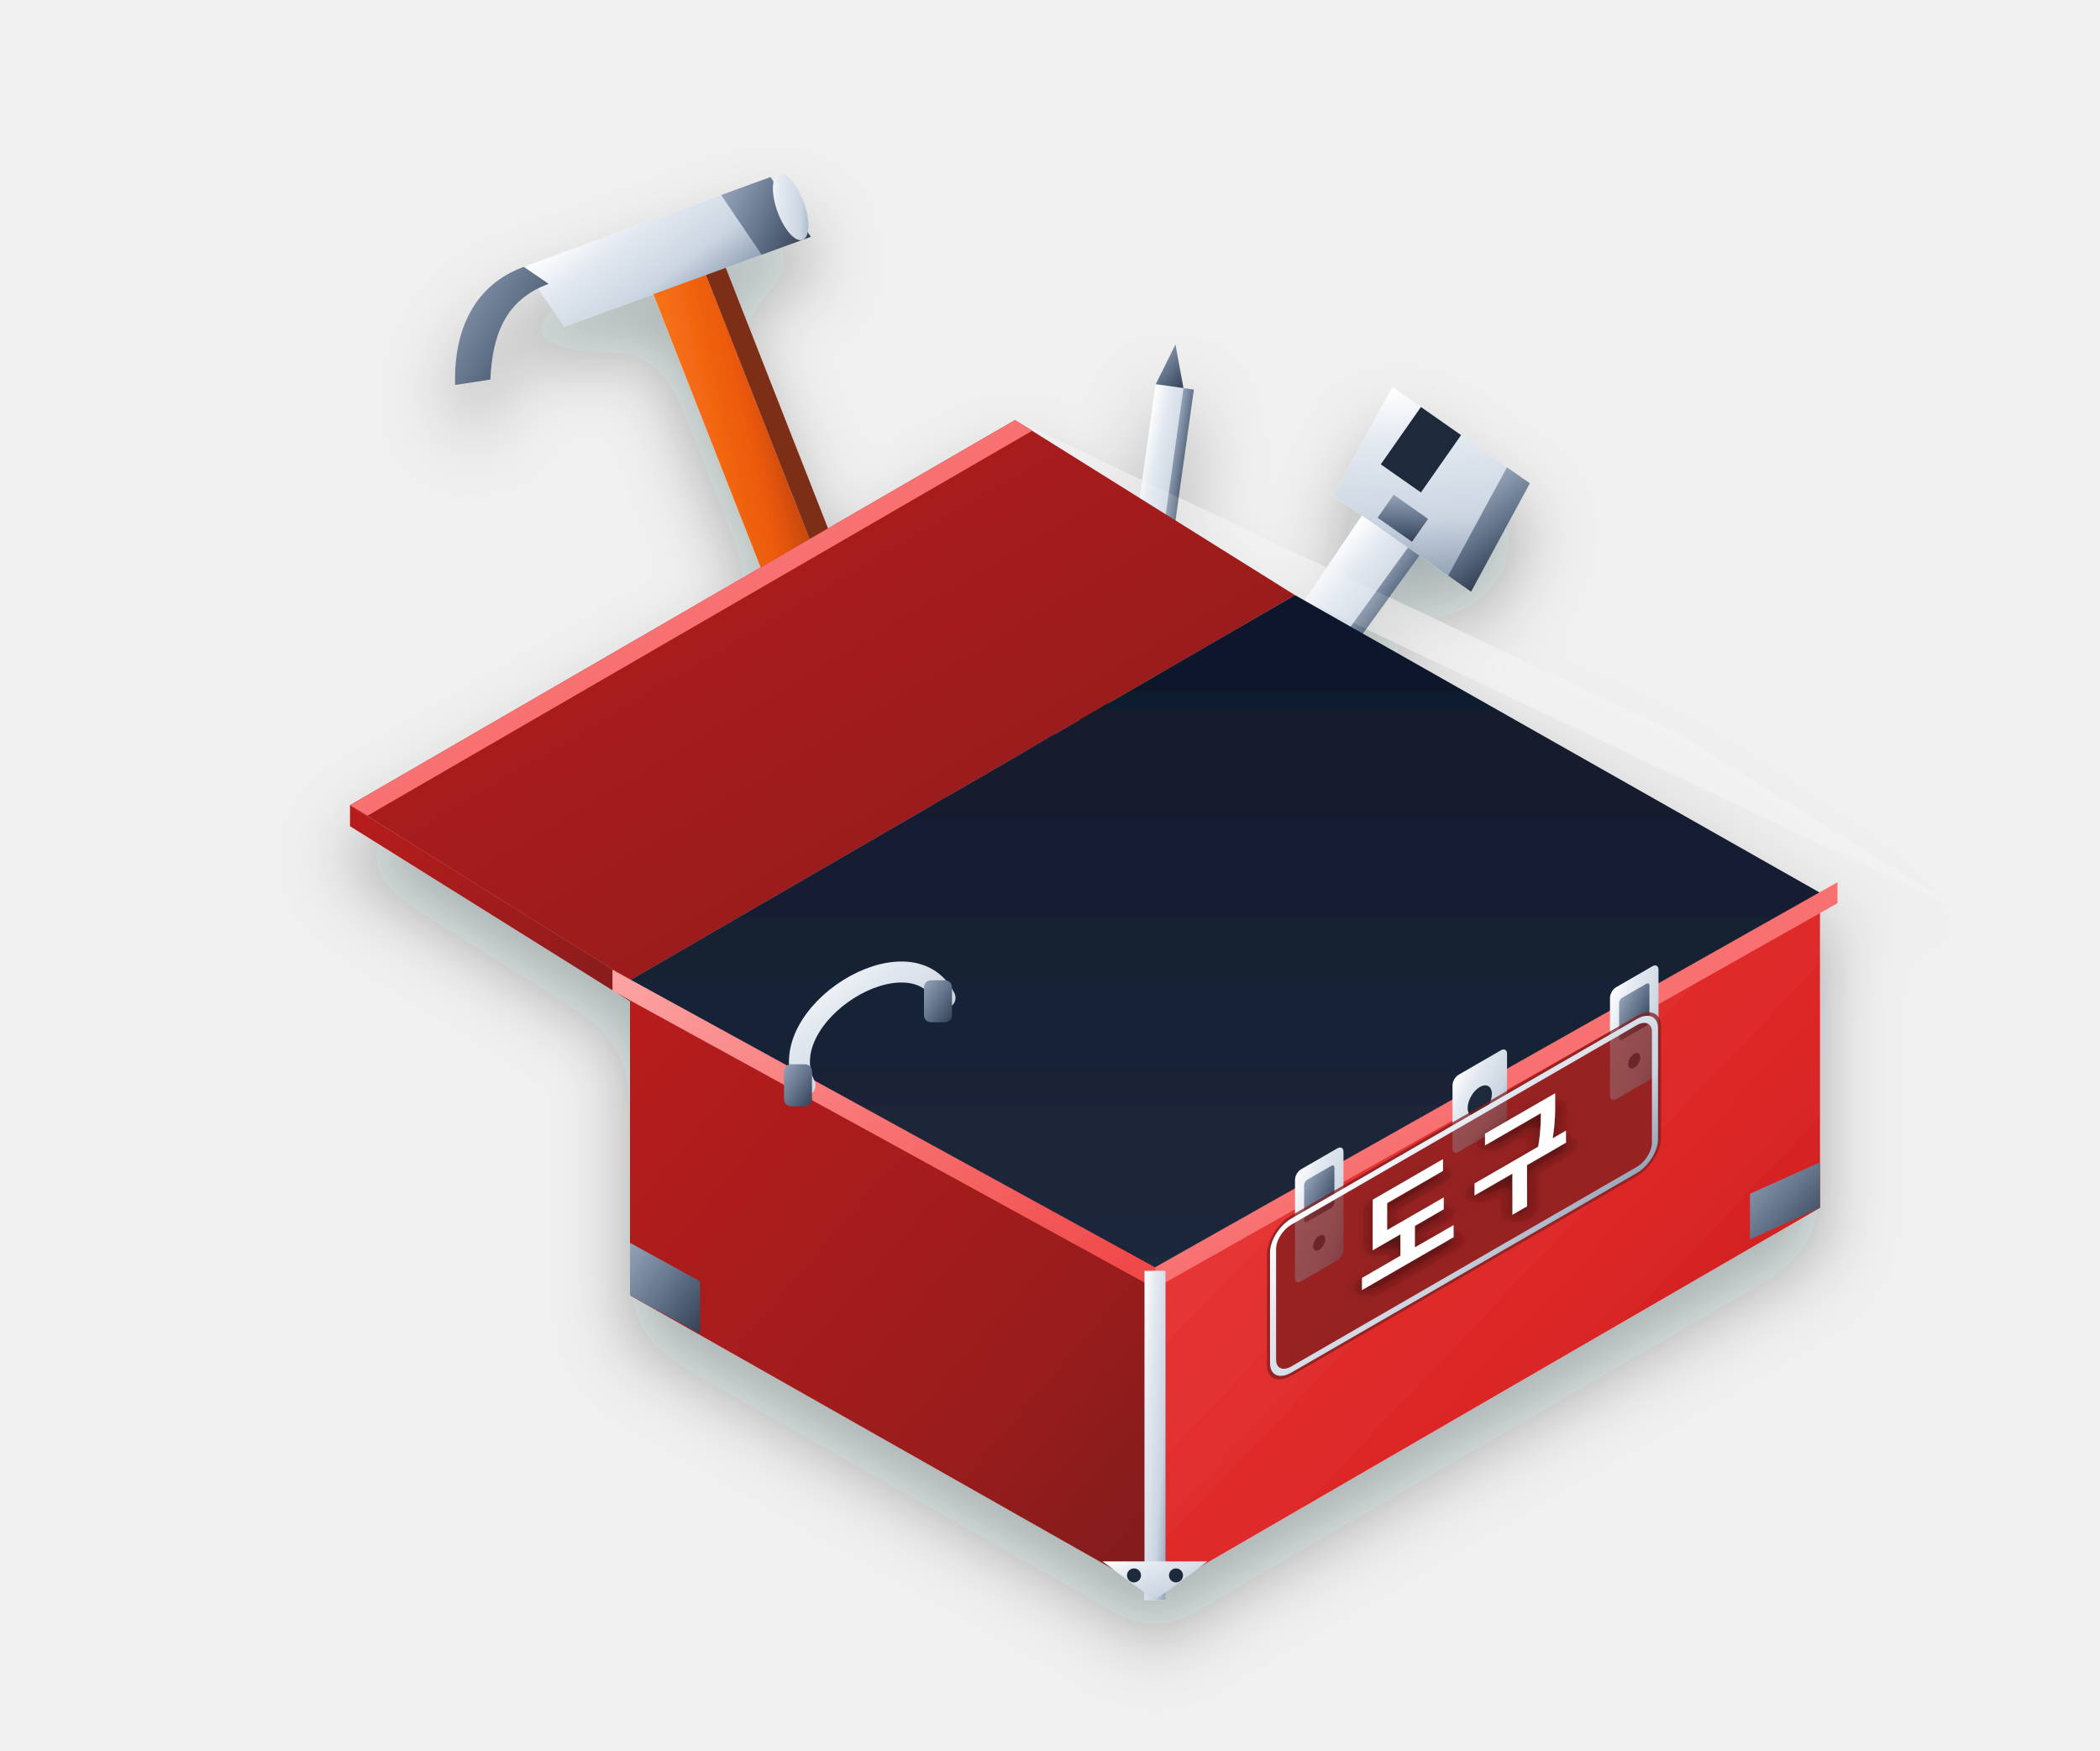
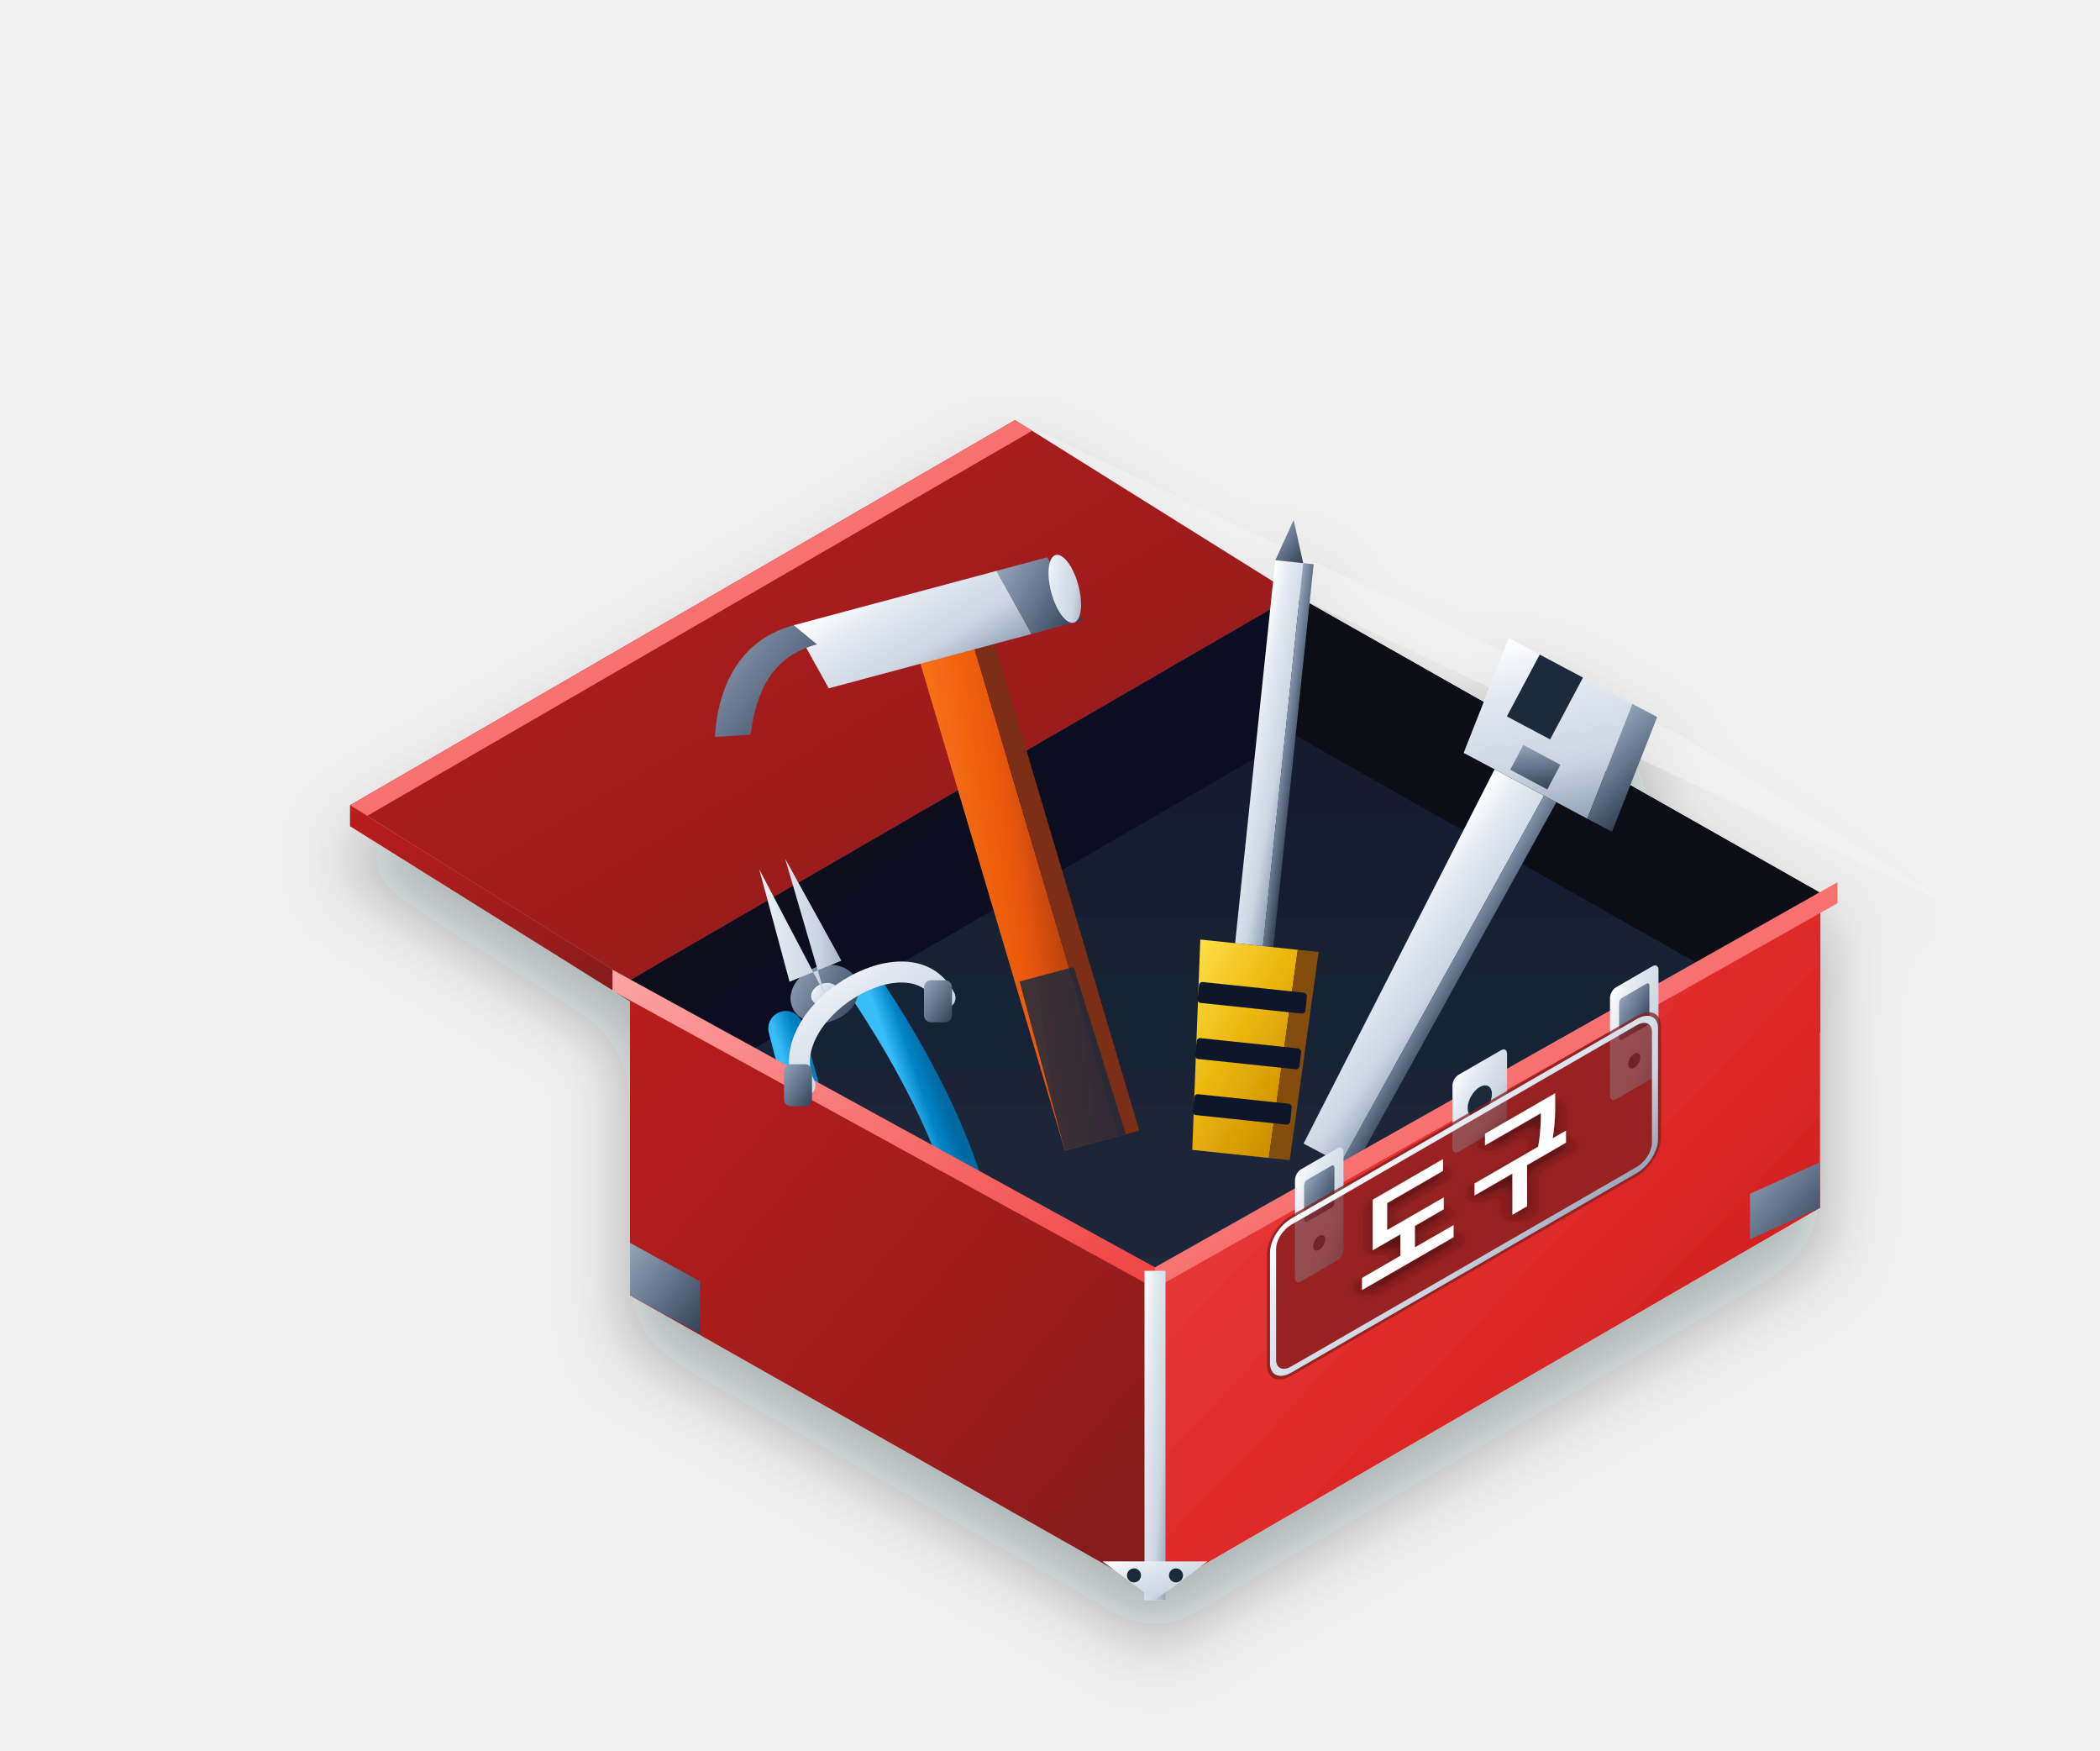
<svg xmlns="http://www.w3.org/2000/svg" viewBox="0 0 600 500" width="100%" height="100%">
  <defs>
    <linearGradient id="isoRedFront" x1="0%" y1="0%" x2="100%" y2="100%">
      <stop offset="0%" stop-color="#ef4444" />
      <stop offset="60%" stop-color="#dc2626" />
      <stop offset="100%" stop-color="#b91c1c" />
    </linearGradient>
    <linearGradient id="isoRedSide" x1="0%" y1="0%" x2="100%" y2="100%">
      <stop offset="0%" stop-color="#b91c1c" />
      <stop offset="70%" stop-color="#991b1b" />
      <stop offset="100%" stop-color="#7f1d1d" />
    </linearGradient>
    <linearGradient id="isoRedTop" x1="0%" y1="0%" x2="100%" y2="100%">
      <stop offset="0%" stop-color="#fca5a5" />
      <stop offset="50%" stop-color="#f87171" />
      <stop offset="100%" stop-color="#ef4444" />
    </linearGradient>
    <linearGradient id="isoMetalLight" x1="0%" y1="0%" x2="100%" y2="100%">
      <stop offset="0%" stop-color="#ffffff" />
      <stop offset="30%" stop-color="#e2e8f0" />
      <stop offset="70%" stop-color="#cbd5e1" />
      <stop offset="100%" stop-color="#94a3b8" />
    </linearGradient>
    <linearGradient id="isoMetalDark" x1="0%" y1="0%" x2="100%" y2="100%">
      <stop offset="0%" stop-color="#94a3b8" />
      <stop offset="50%" stop-color="#64748b" />
      <stop offset="100%" stop-color="#334155" />
    </linearGradient>
    <linearGradient id="isoWood" x1="0%" y1="0%" x2="100%" y2="100%">
      <stop offset="0%" stop-color="#f97316" />
      <stop offset="50%" stop-color="#ea580c" />
      <stop offset="100%" stop-color="#9a3412" />
    </linearGradient>
    <linearGradient id="isoYellow" x1="0%" y1="0%" x2="100%" y2="100%">
      <stop offset="0%" stop-color="#fde047" />
      <stop offset="50%" stop-color="#eab308" />
      <stop offset="100%" stop-color="#ca8a04" />
    </linearGradient>
    <linearGradient id="isoBlue" x1="0%" y1="0%" x2="100%" y2="100%">
      <stop offset="0%" stop-color="#38bdf8" />
      <stop offset="50%" stop-color="#0284c7" />
      <stop offset="100%" stop-color="#0369a1" />
    </linearGradient>
    <linearGradient id="innerCavity" x1="0%" y1="0%" x2="0%" y2="100%">
      <stop offset="0%" stop-color="#0f172a" />
      <stop offset="100%" stop-color="#1e293b" />
    </linearGradient>
+     <linearGradient id="innerWallShadow" x1="0%" y1="0%" x2="100%" y2="100%">
+       <stop offset="0%" stop-color="#020617" />
+       <stop offset="100%" stop-color="#0f172a" />
+     </linearGradient>
    <filter id="isoDropShadow" x="-20%" y="-20%" width="140%" height="140%">
      <feDropShadow dx="0" dy="12" stdDeviation="10" flood-color="#0f172a" flood-opacity="0.3" />
    </filter>
    <filter id="textGlow" x="-20%" y="-20%" width="140%" height="140%">
      <feDropShadow dx="0" dy="2" stdDeviation="3" flood-color="#000000" flood-opacity="0.5" />
    </filter>
  </defs>
  <g filter="url(#isoDropShadow)">
-     <g id="iso-tools-back">
-       <g transform="translate(230, 180) rotate(-20)">
-         <path d="M -8 -110 L 8 -110 L 12 50 L -4 50 Z" fill="url(#isoWood)" />
-         <path d="M 8 -110 L 14 -110 L 18 50 L 12 50 Z" fill="#7c2d12" />
-         <path d="M -4 10 L 12 10 L 14 50 L -4 50 Z" fill="#1e293b" opacity="0.85" />
-         <path d="M -40 -125 L 20 -125 L 25 -105 L -35 -105 Z" fill="url(#isoMetalLight)" />
-         <path d="M 20 -125 L 35 -125 L 40 -105 L 25 -105 Z" fill="url(#isoMetalDark)" />
-         <ellipse cx="37.5" cy="-115" rx="4" ry="10" fill="url(#isoMetalLight)" />
-         <path d="M -40 -125 C -55 -125 -65 -115 -70 -100 L -60 -98 C -55 -110 -48 -118 -35 -118 Z" fill="url(#isoMetalDark)" />
-       </g>
-       <g transform="translate(330, 140) rotate(8)">
-         <rect x="-4" y="-30" width="8" height="110" fill="url(#isoMetalLight)" />
-         <rect x="4" y="-30" width="3" height="110" fill="url(#isoMetalDark)" />
-         <path d="M -4 -30 L 0 -42 L 4 -30 Z" fill="url(#isoMetalDark)" />
-         <path d="M -14 50 L 14 50 L 12 110 L -10 110 Z" fill="url(#isoYellow)" />
-         <path d="M 14 50 L 20 50 L 18 110 L 12 110 Z" fill="#854d0e" />
-         <rect x="-13" y="62" width="31" height="6" rx="1" fill="#0f172a" />
-         <rect x="-12" y="78" width="30" height="6" rx="1" fill="#0f172a" />
-         <rect x="-11" y="94" width="28" height="6" rx="1" fill="#0f172a" />
-       </g>
-       <g transform="translate(390, 160) rotate(35)">
-         <path d="M -8 -10 L 8 -10 L 6 110 L -6 110 Z" fill="url(#isoMetalLight)" />
-         <path d="M 8 -10 L 12 -10 L 10 110 L 6 110 Z" fill="url(#isoMetalDark)" />
-         <path d="M -22 -45 L 18 -45 L 22 -10 L -18 -10 Z" fill="url(#isoMetalLight)" />
-         <path d="M 18 -45 L 26 -45 L 30 -10 L 22 -10 Z" fill="url(#isoMetalDark)" />
-         <path d="M -12 -45 L 2 -45 L 2 -25 L -12 -25 Z" fill="#1e293b" />
-         <rect x="-4" y="-20" width="12" height="8" fill="url(#isoMetalDark)" />
-       </g>
-       <g transform="translate(270, 165) rotate(-12)">
+     <g id="iso-open-lid">
+       <path d="M 180 280 L 100 230 L 290 120 L 370 170 Z" fill="url(#isoRedSide)" />
+       <path d="M 370 170 L 290 120 L 480 210 L 560 260 Z" opacity="0.12" fill="#ffffff" />
+       <path d="M 100 230 L 290 120 L 295 123 L 105 233 Z" fill="url(#isoRedTop)" />
+       <path d="M 100 230 L 180 280 L 180 286 L 100 236 Z" fill="url(#isoRedSide)" />
+     </g>
+     <g id="iso-interior-cavity">
+       <path d="M 180 280 L 370 170 L 520 255 L 330 365 Z" fill="url(#innerCavity)" />
+       <path d="M 180 280 L 370 170 L 370 210 L 180 320 Z" fill="url(#innerWallShadow)" />
+       <path d="M 370 170 L 520 255 L 520 295 L 370 210 Z" fill="#090d16" />
+     </g>
+     <g id="iso-tools">
+       <g transform="translate(230, 270) rotate(-22)">
        <path d="M -14 20 C -18 50 -20 80 -12 110" stroke="url(#isoBlue)" stroke-width="10" stroke-linecap="round" fill="none" />
        <path d="M 12 20 C 18 50 20 80 12 110" stroke="url(#isoBlue)" stroke-width="10" stroke-linecap="round" fill="none" />
        <ellipse cx="0" cy="15" rx="10" ry="8" fill="url(#isoMetalDark)" />
        <ellipse cx="0" cy="15" rx="4" ry="3" fill="url(#isoMetalLight)" />
        <path d="M -8 8 L -4 -25 L 0 15 L 4 -25 L 8 8 Z" fill="url(#isoMetalLight)" />
      </g>
+       <g transform="translate(290, 260) rotate(-15)">
+         <path d="M -8 -80 L 8 -80 L 12 70 L -4 70 Z" fill="url(#isoWood)" />
+         <path d="M 8 -80 L 14 -80 L 18 70 L 12 70 Z" fill="#7c2d12" />
+         <path d="M -4 20 L 12 20 L 14 70 L -4 70 Z" fill="#1e293b" opacity="0.85" />
+         <path d="M -40 -95 L 20 -95 L 25 -75 L -35 -75 Z" fill="url(#isoMetalLight)" />
+         <path d="M 20 -95 L 35 -95 L 40 -75 L 25 -75 Z" fill="url(#isoMetalDark)" />
+         <ellipse cx="37.5" cy="-85" rx="4" ry="10" fill="url(#isoMetalLight)" />
+         <path d="M -40 -95 C -55 -95 -65 -85 -70 -70 L -60 -68 C -55 -80 -48 -88 -35 -88 Z" fill="url(#isoMetalDark)" />
+       </g>
+       <g transform="translate(360, 240) rotate(6)">
+         <rect x="-4" y="-80" width="8" height="110" fill="url(#isoMetalLight)" />
+         <rect x="4" y="-80" width="3" height="110" fill="url(#isoMetalDark)" />
+         <path d="M -4 -80 L 0 -92 L 4 -80 Z" fill="url(#isoMetalDark)" />
+         <path d="M -14 30 L 14 30 L 12 90 L -10 90 Z" fill="url(#isoYellow)" />
+         <path d="M 14 30 L 20 30 L 18 90 L 12 90 Z" fill="#854d0e" />
+         <rect x="-13" y="42" width="31" height="6" rx="1" fill="#0f172a" />
+         <rect x="-12" y="58" width="30" height="6" rx="1" fill="#0f172a" />
+         <rect x="-11" y="74" width="28" height="6" rx="1" fill="#0f172a" />
+       </g>
+       <g transform="translate(420, 250) rotate(28)">
+         <path d="M -8 -30 L 8 -30 L 6 90 L -6 90 Z" fill="url(#isoMetalLight)" />
+         <path d="M 8 -30 L 12 -30 L 10 90 L 6 90 Z" fill="url(#isoMetalDark)" />
+         <path d="M -22 -65 L 18 -65 L 22 -30 L -18 -30 Z" fill="url(#isoMetalLight)" />
+         <path d="M 18 -65 L 26 -65 L 30 -30 L 22 -30 Z" fill="url(#isoMetalDark)" />
+         <path d="M -12 -65 L 2 -65 L 2 -45 L -12 -45 Z" fill="#1e293b" />
+         <rect x="-4" y="-40" width="12" height="8" fill="url(#isoMetalDark)" />
+       </g>
    </g>
-     <g id="iso-toolbox-body">
-       <path d="M 180 280 L 100 230 L 290 120 L 370 170 Z" fill="url(#isoRedSide)" />
-       <path d="M 370 170 L 290 120 L 480 210 L 560 260 Z" opacity="0.15" fill="#ffffff" />
-       <path d="M 100 230 L 290 120 L 295 123 L 105 233 Z" fill="url(#isoRedTop)" />
-       <path d="M 100 230 L 180 280 L 180 286 L 100 236 Z" fill="url(#isoRedSide)" />
-       <path d="M 180 280 L 370 170 L 520 255 L 330 365 Z" fill="url(#innerCavity)" />
+     <g id="iso-front-walls">
      <path d="M 180 280 L 330 365 L 330 455 L 180 370 Z" fill="url(#isoRedSide)" />
      <path d="M 330 365 L 520 255 L 520 345 L 330 455 Z" fill="url(#isoRedFront)" />
      <path d="M 175 277 L 330 362 L 330 368 L 175 283 Z" fill="url(#isoRedTop)" />
      <path d="M 330 362 L 525 252 L 525 258 L 330 368 Z" fill="url(#isoRedTop)" />
      <path d="M 327 363 L 333 363 L 333 457 L 327 457 Z" fill="url(#isoMetalLight)" />
      <path d="M 180 355 L 200 366 L 200 381 L 180 370 Z" fill="url(#isoMetalDark)" />
      <path d="M 315 446 L 345 446 L 330 457 Z" fill="url(#isoMetalLight)" />
      <circle cx="324" cy="450" r="2" fill="#1e293b" />
      <circle cx="336" cy="450" r="2" fill="#1e293b" />
      <path d="M 520 332 L 500 341 L 500 354 L 520 345 Z" fill="url(#isoMetalDark)" />
      <g transform="translate(370, 335) matrix(0.866, -0.5, 0, 1, 0, 0)">
        <rect x="0" y="0" width="16" height="32" rx="2" fill="url(#isoMetalLight)" />
        <rect x="3" y="4" width="10" height="12" rx="1" fill="url(#isoMetalDark)" />
        <circle cx="8" cy="24" r="2" fill="#334155" />
      </g>
      <g transform="translate(460, 283) matrix(0.866, -0.5, 0, 1, 0, 0)">
        <rect x="0" y="0" width="16" height="32" rx="2" fill="url(#isoMetalLight)" />
        <rect x="3" y="4" width="10" height="12" rx="1" fill="url(#isoMetalDark)" />
        <circle cx="8" cy="24" r="2" fill="#334155" />
      </g>
      <g transform="translate(415, 308) matrix(0.866, -0.5, 0, 1, 0, 0)">
        <rect x="0" y="0" width="18" height="22" rx="2" fill="url(#isoMetalLight)" />
        <circle cx="9" cy="11" r="4" fill="#1e293b" />
      </g>
      <path d="M 230 310 C 220 290 260 265 270 285" stroke="url(#isoMetalLight)" stroke-width="6" stroke-linecap="round" fill="none" />
      <rect x="224" y="304" width="8" height="12" rx="2" fill="url(#isoMetalDark)" />
      <rect x="264" y="280" width="8" height="12" rx="2" fill="url(#isoMetalDark)" />
      <g transform="matrix(0.866, -0.5, 0, 0.88, 362, 382)">
        <rect x="0" y="-35" width="130" height="52" rx="8" fill="#7f1d1d" opacity="0.75" />
        <rect x="2" y="-33" width="126" height="48" rx="6" fill="none" stroke="url(#isoMetalLight)" stroke-width="2" />
        <text x="65" y="3" font-family="'Noto Sans KR', 'Malgun Gothic', 'Apple SD Gothic Neo', sans-serif, system-ui" font-size="36" font-weight="900" fill="#ffffff" text-anchor="middle" letter-spacing="4" filter="url(#textGlow)">도구</text>
      </g>
    </g>
  </g>
</svg>
